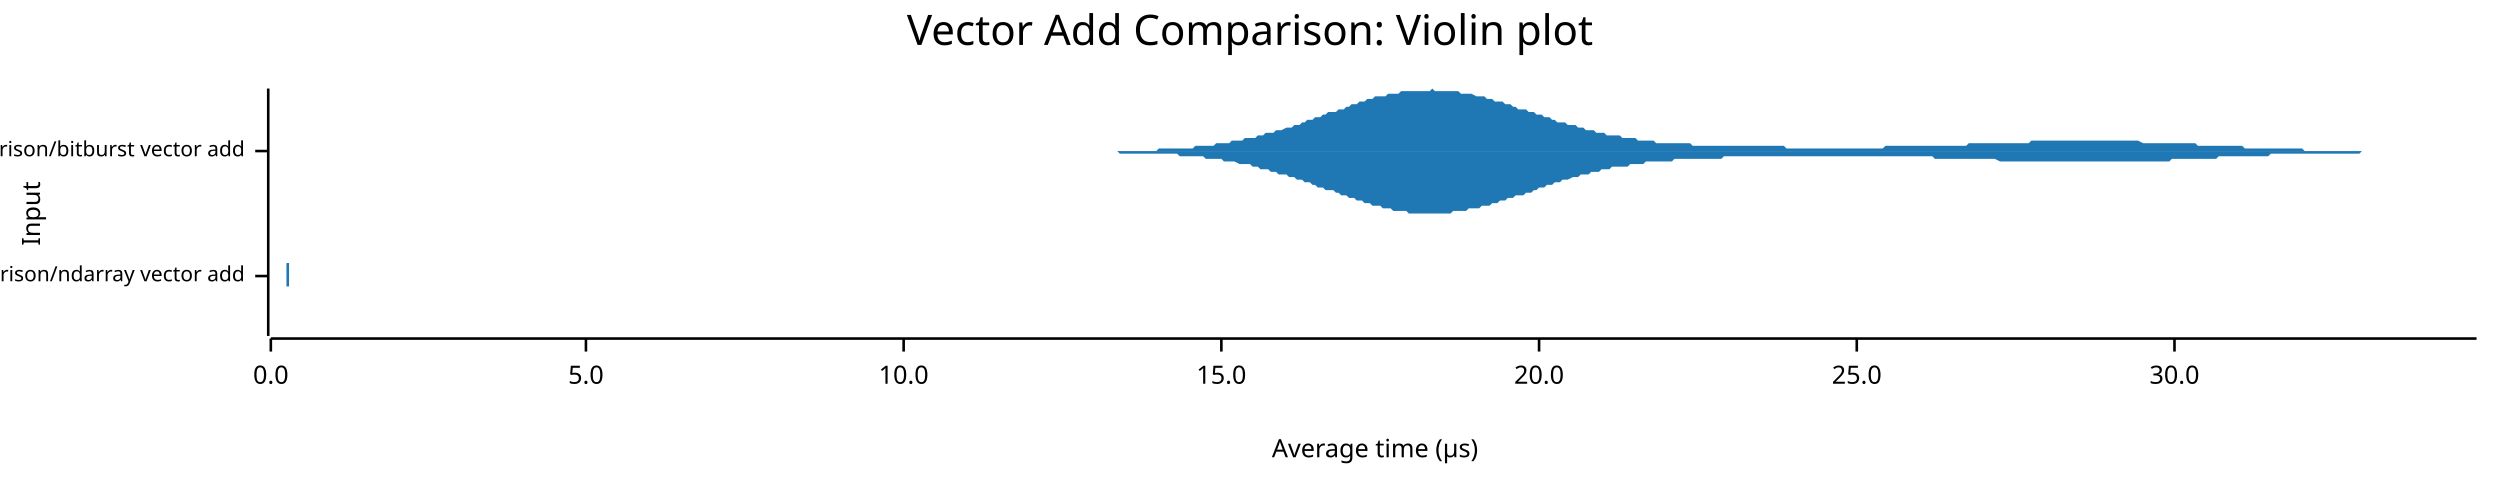
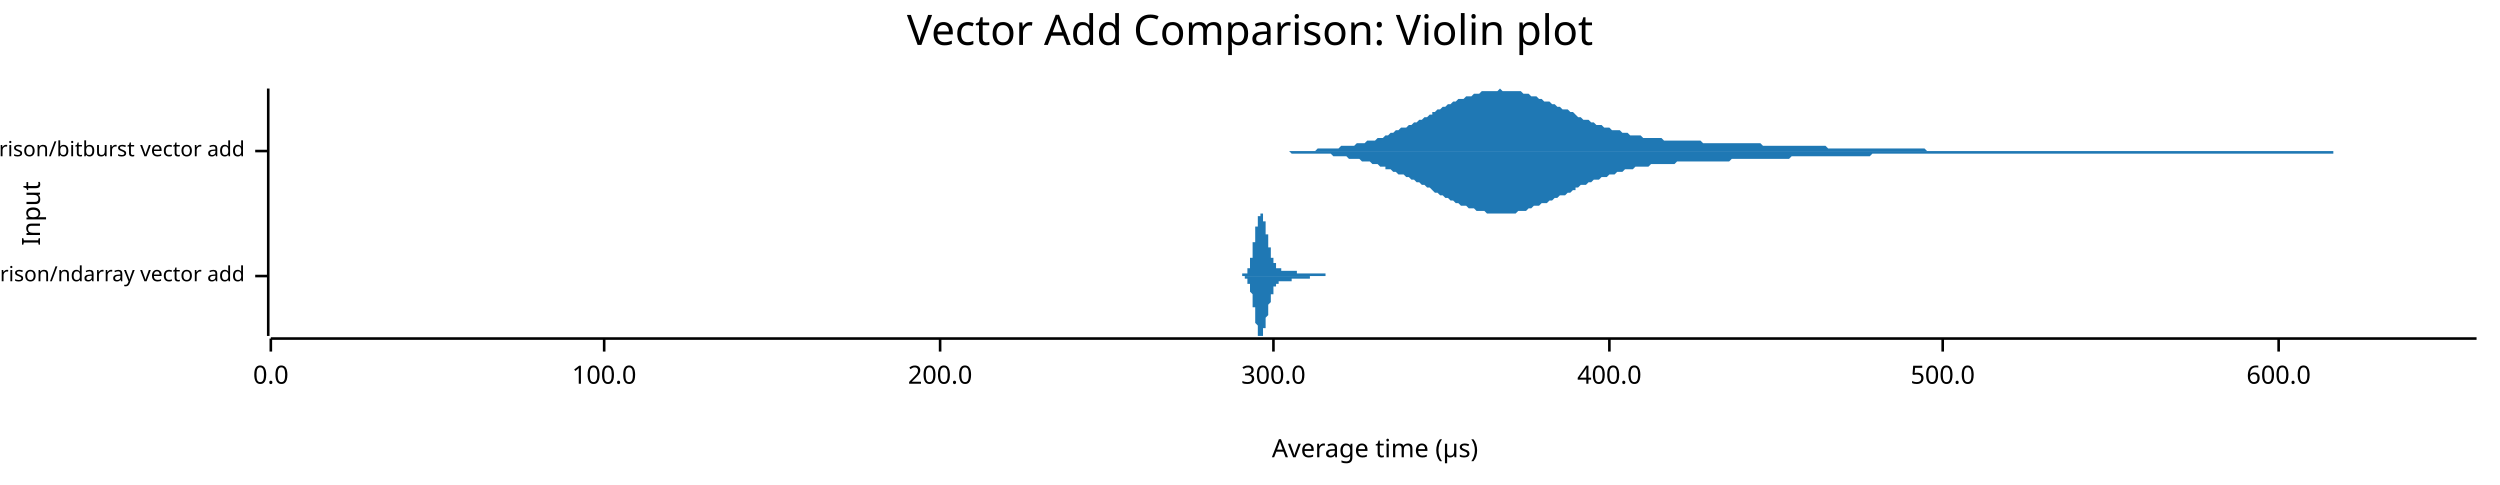
<svg xmlns="http://www.w3.org/2000/svg" width="960" height="186" viewBox="0 0 960 186">
  <text x="480" y="5" dy="0.76em" text-anchor="middle" font-family="sans-serif" font-size="16.129" opacity="1" fill="#000000">
Vector Add Comparison: Violin plot
</text>
  <text x="8" y="82" dy="0.76em" text-anchor="middle" font-family="sans-serif" font-size="9.677" opacity="1" fill="#000000" transform="rotate(270, 8, 82)">
Input
</text>
  <text x="528" y="178" dy="-0.5ex" text-anchor="middle" font-family="sans-serif" font-size="9.677" opacity="1" fill="#000000">
Average time (µs)
</text>
  <polyline fill="none" opacity="1" stroke="#000000" stroke-width="1" points="103,34 103,129 " />
  <text x="94" y="106" dy="0.5ex" text-anchor="end" font-family="sans-serif" font-size="8.065" opacity="1" fill="#000000">
Vector Add Comparison/ndarray vector add
</text>
  <polyline fill="none" opacity="1" stroke="#000000" stroke-width="1" points="98,106 103,106 " />
  <text x="94" y="58" dy="0.5ex" text-anchor="end" font-family="sans-serif" font-size="8.065" opacity="1" fill="#000000">
Vector Add Comparison/bitburst vector add
</text>
  <polyline fill="none" opacity="1" stroke="#000000" stroke-width="1" points="98,58 103,58 " />
  <polyline fill="none" opacity="1" stroke="#000000" stroke-width="1" points="104,130 951,130 " />
  <text x="104" y="140" dy="0.76em" text-anchor="middle" font-family="sans-serif" font-size="9.677" opacity="1" fill="#000000">
0.0
</text>
  <polyline fill="none" opacity="1" stroke="#000000" stroke-width="1" points="104,130 104,135 " />
-   <text x="225" y="140" dy="0.76em" text-anchor="middle" font-family="sans-serif" font-size="9.677" opacity="1" fill="#000000">
- 5.0
+   <text x="232" y="140" dy="0.76em" text-anchor="middle" font-family="sans-serif" font-size="9.677" opacity="1" fill="#000000">
+ 100.0
</text>
-   <polyline fill="none" opacity="1" stroke="#000000" stroke-width="1" points="225,130 225,135 " />
-   <text x="347" y="140" dy="0.76em" text-anchor="middle" font-family="sans-serif" font-size="9.677" opacity="1" fill="#000000">
- 10.0
+   <polyline fill="none" opacity="1" stroke="#000000" stroke-width="1" points="232,130 232,135 " />
+   <text x="361" y="140" dy="0.76em" text-anchor="middle" font-family="sans-serif" font-size="9.677" opacity="1" fill="#000000">
+ 200.0
</text>
-   <polyline fill="none" opacity="1" stroke="#000000" stroke-width="1" points="347,130 347,135 " />
-   <text x="469" y="140" dy="0.76em" text-anchor="middle" font-family="sans-serif" font-size="9.677" opacity="1" fill="#000000">
- 15.0
+   <polyline fill="none" opacity="1" stroke="#000000" stroke-width="1" points="361,130 361,135 " />
+   <text x="489" y="140" dy="0.76em" text-anchor="middle" font-family="sans-serif" font-size="9.677" opacity="1" fill="#000000">
+ 300.0
</text>
-   <polyline fill="none" opacity="1" stroke="#000000" stroke-width="1" points="469,130 469,135 " />
-   <text x="591" y="140" dy="0.76em" text-anchor="middle" font-family="sans-serif" font-size="9.677" opacity="1" fill="#000000">
- 20.0
+   <polyline fill="none" opacity="1" stroke="#000000" stroke-width="1" points="489,130 489,135 " />
+   <text x="618" y="140" dy="0.76em" text-anchor="middle" font-family="sans-serif" font-size="9.677" opacity="1" fill="#000000">
+ 400.0
</text>
-   <polyline fill="none" opacity="1" stroke="#000000" stroke-width="1" points="591,130 591,135 " />
-   <text x="713" y="140" dy="0.76em" text-anchor="middle" font-family="sans-serif" font-size="9.677" opacity="1" fill="#000000">
- 25.0
+   <polyline fill="none" opacity="1" stroke="#000000" stroke-width="1" points="618,130 618,135 " />
+   <text x="746" y="140" dy="0.76em" text-anchor="middle" font-family="sans-serif" font-size="9.677" opacity="1" fill="#000000">
+ 500.0
</text>
-   <polyline fill="none" opacity="1" stroke="#000000" stroke-width="1" points="713,130 713,135 " />
-   <text x="835" y="140" dy="0.76em" text-anchor="middle" font-family="sans-serif" font-size="9.677" opacity="1" fill="#000000">
- 30.0
+   <polyline fill="none" opacity="1" stroke="#000000" stroke-width="1" points="746,130 746,135 " />
+   <text x="875" y="140" dy="0.76em" text-anchor="middle" font-family="sans-serif" font-size="9.677" opacity="1" fill="#000000">
+ 600.0
</text>
-   <polyline fill="none" opacity="1" stroke="#000000" stroke-width="1" points="835,130 835,135 " />
-   <polygon opacity="1" fill="#1F78B4" points="110,106 110,106 110,106 110,106 110,106 110,106 110,106 110,106 110,106 110,106 110,106 110,106 110,106 110,106 110,106 110,106 110,106 110,106 110,106 110,106 110,106 110,106 110,106 110,106 110,106 110,106 110,106 110,106 110,106 110,106 110,106 110,106 110,106 110,106 110,106 110,106 110,106 110,105 110,105 110,105 110,105 110,105 110,105 110,105 110,105 110,105 110,105 110,105 110,105 110,105 110,105 110,105 110,105 110,105 110,104 110,104 110,104 110,104 110,104 110,104 110,104 110,103 110,103 110,103 110,103 110,103 110,102 110,102 110,102 110,101 110,101 110,101 110,100 110,100 110,100 110,99 110,99 110,98 110,98 110,98 110,97 110,97 110,96 110,96 110,95 110,94 110,94 110,93 110,93 110,92 110,92 110,91 110,91 110,90 110,89 110,89 110,88 110,88 110,87 110,87 110,86 110,86 110,85 110,85 110,84 110,84 110,84 110,83 110,83 110,83 110,83 110,82 110,82 110,82 110,82 110,82 110,82 110,82 110,82 110,82 110,82 110,83 110,83 110,83 110,83 110,84 110,84 110,84 110,85 110,85 110,85 110,86 110,86 110,87 110,87 110,88 110,88 110,89 110,89 110,90 110,91 110,91 110,92 110,92 110,93 110,93 110,94 110,94 110,95 110,95 110,95 110,96 110,96 110,97 110,97 110,97 110,98 110,98 110,98 110,99 110,99 110,99 110,100 110,100 110,100 110,100 110,100 110,101 110,101 110,101 110,101 110,101 111,101 111,101 111,101 111,101 111,102 111,102 111,102 111,102 111,102 111,102 111,102 111,102 111,102 111,102 111,102 111,102 111,102 111,102 111,102 111,102 111,102 111,102 111,102 111,102 111,102 111,102 111,102 111,102 111,103 111,103 111,103 111,103 111,103 111,103 111,103 111,103 111,103 111,103 111,103 111,103 111,103 111,103 111,103 111,103 111,103 111,104 111,104 111,104 111,104 111,104 111,104 111,104 111,104 111,104 111,104 111,104 111,104 111,104 111,104 111,104 111,104 111,104 111,104 111,104 111,105 111,105 111,105 111,105 111,105 111,105 111,105 111,105 111,105 111,105 111,105 111,105 111,105 111,105 111,105 111,105 111,105 111,105 111,105 111,105 111,105 111,105 111,105 111,105 111,105 111,105 111,105 111,105 111,105 111,105 111,105 111,105 111,105 111,105 111,105 111,105 111,105 111,105 111,105 111,105 111,105 111,105 111,105 111,105 111,105 111,105 111,105 111,105 111,105 111,105 111,105 111,105 111,105 111,105 111,105 111,105 111,105 111,105 111,105 111,105 111,105 111,105 111,105 111,105 111,105 111,105 111,105 111,105 111,105 111,105 111,105 111,105 111,105 111,105 111,105 111,105 111,105 111,105 111,105 111,105 111,105 111,105 111,105 111,105 111,105 111,105 111,105 111,105 111,105 111,105 111,105 111,105 111,105 111,105 111,105 111,105 111,105 111,105 111,105 111,105 111,105 111,105 111,105 111,105 111,105 111,105 111,105 111,105 111,105 111,105 111,105 111,105 111,105 111,105 111,105 111,105 111,105 111,105 111,105 111,105 111,105 111,105 111,105 111,105 111,105 111,105 111,105 111,105 111,105 111,105 111,105 111,105 111,105 111,105 111,105 111,105 111,105 111,105 111,105 111,105 111,105 111,105 111,105 111,105 111,105 111,105 111,105 111,105 111,105 111,105 111,105 111,105 111,105 111,105 111,105 111,105 111,105 111,106 111,106 111,106 111,106 111,106 111,106 111,106 111,106 111,106 111,106 111,106 111,106 111,106 111,105 111,105 111,105 111,105 111,105 111,105 111,105 111,105 111,105 111,105 111,105 111,105 111,105 111,105 111,105 111,105 111,105 111,105 111,105 111,105 111,105 111,105 111,105 111,105 111,105 111,105 111,105 111,105 111,105 111,105 111,105 111,105 111,105 111,105 111,105 111,105 111,105 111,105 111,106 111,106 111,106 111,106 111,106 111,106 111,106 111,106 111,106 111,106 111,106 111,106 111,106 111,106 111,106 111,106 111,106 111,106 111,106 111,106 111,106 111,106 111,106 111,106 111,106 111,106 111,106 111,106 111,106 111,106 111,106 111,106 111,106 111,106 111,106 111,106 111,106 111,106 111,106 111,106 111,106 111,106 111,106 111,106 111,106 111,106 111,106 111,106 111,106 111,106 111,106 111,106 111,106 111,106 111,106 111,106 111,106 110,106 " />
-   <polygon opacity="1" fill="#1F78B4" points="110,106 110,106 110,106 110,106 110,106 110,106 110,106 110,106 110,106 110,106 110,106 110,106 110,106 110,106 110,106 110,106 110,106 110,106 110,106 110,106 110,106 110,106 110,106 110,106 110,106 110,106 110,106 110,106 110,106 110,106 110,106 110,106 110,106 110,106 110,106 110,106 110,106 110,106 110,106 110,106 110,106 110,106 110,106 110,106 110,106 110,106 110,106 110,106 110,107 110,107 110,107 110,107 110,107 110,107 110,107 110,107 110,107 110,107 110,108 110,108 110,108 110,108 110,108 110,109 110,109 110,109 110,109 110,110 110,110 110,110 110,110 110,111 110,111 110,111 110,112 110,112 110,113 110,113 110,114 110,114 110,114 110,115 110,115 110,116 110,116 110,117 110,118 110,118 110,119 110,119 110,120 110,120 110,121 110,122 110,122 110,123 110,123 110,124 110,124 110,125 110,125 110,126 110,126 110,127 110,127 110,127 110,128 110,128 110,128 110,129 110,129 110,129 110,129 110,129 110,129 110,129 110,129 110,129 110,129 110,129 110,129 110,129 110,129 110,129 110,128 110,128 110,128 110,127 110,127 110,126 110,126 110,126 110,125 110,125 110,124 110,124 110,123 110,123 110,122 110,122 110,121 110,120 110,120 110,119 110,119 110,118 110,118 110,117 110,117 110,116 110,116 110,116 110,115 110,115 110,114 110,114 110,114 110,113 110,113 110,113 110,112 110,112 110,112 110,112 110,112 110,111 110,111 110,111 110,111 110,111 110,111 110,110 111,110 111,110 111,110 111,110 111,110 111,110 111,110 111,110 111,110 111,110 111,110 111,110 111,110 111,110 111,109 111,109 111,109 111,109 111,109 111,109 111,109 111,109 111,109 111,109 111,109 111,109 111,109 111,109 111,109 111,109 111,109 111,109 111,109 111,109 111,109 111,109 111,109 111,108 111,108 111,108 111,108 111,108 111,108 111,108 111,108 111,108 111,108 111,108 111,108 111,108 111,108 111,108 111,108 111,107 111,107 111,107 111,107 111,107 111,107 111,107 111,107 111,107 111,107 111,107 111,107 111,107 111,107 111,107 111,107 111,107 111,107 111,107 111,107 111,107 111,107 111,107 111,107 111,107 111,107 111,107 111,107 111,107 111,107 111,107 111,107 111,107 111,107 111,107 111,107 111,107 111,107 111,107 111,107 111,107 111,107 111,107 111,107 111,107 111,107 111,107 111,107 111,107 111,107 111,107 111,107 111,107 111,107 111,107 111,107 111,107 111,107 111,107 111,106 111,106 111,106 111,106 111,106 111,106 111,106 111,106 111,106 111,106 111,106 111,106 111,106 111,106 111,106 111,106 111,106 111,106 111,106 111,106 111,106 111,106 111,106 111,106 111,106 111,106 111,106 111,106 111,106 111,106 111,106 111,106 111,106 111,106 111,106 111,106 111,106 111,106 111,106 111,106 111,106 111,106 111,106 111,106 111,106 111,106 111,106 111,106 111,106 111,106 111,106 111,106 111,106 111,106 111,106 111,106 111,106 111,106 111,106 111,106 111,106 111,106 111,106 111,106 111,106 111,106 111,106 111,106 111,106 111,106 111,106 111,106 111,106 111,106 111,106 111,106 111,106 111,106 111,106 111,106 111,106 111,106 111,106 111,106 111,106 111,106 111,106 111,106 111,106 111,106 111,106 111,106 111,106 111,106 111,106 111,106 111,106 111,106 111,106 111,106 111,106 111,106 111,106 111,106 111,106 111,106 111,106 111,106 111,106 111,106 111,106 111,106 111,106 111,106 111,106 111,106 111,106 111,106 111,106 111,106 111,106 111,106 111,106 111,106 111,106 111,106 111,106 111,106 111,106 111,106 111,106 111,106 111,106 111,106 111,106 111,106 111,106 111,106 111,106 111,106 111,106 111,106 111,106 111,106 111,106 111,106 111,106 111,106 111,106 111,106 111,106 111,106 111,106 111,106 111,106 111,106 111,106 111,106 111,106 111,106 111,106 111,106 111,106 111,106 111,106 111,106 111,106 111,106 111,106 111,106 111,106 111,106 111,106 111,106 111,106 111,106 111,106 111,106 111,106 111,106 111,106 111,106 111,106 111,106 111,106 111,106 111,106 111,106 111,106 111,106 111,106 111,106 111,106 111,106 111,106 111,106 111,106 111,106 111,106 111,106 111,106 111,106 111,106 111,106 111,106 111,106 111,106 111,106 111,106 111,106 111,106 111,106 111,106 111,106 111,106 111,106 111,106 110,106 " />
-   <polygon opacity="1" fill="#1F78B4" points="423,58 424,58 425,58 426,58 427,58 428,58 429,58 430,58 431,58 432,58 433,58 434,58 435,58 436,58 437,58 439,58 440,58 441,58 442,58 443,58 444,58 445,57 446,57 447,57 448,57 449,57 450,57 451,57 452,57 453,57 454,57 455,57 457,57 458,57 459,56 460,56 461,56 462,56 463,56 464,56 465,56 466,56 467,55 468,55 469,55 470,55 471,55 472,55 473,54 474,54 476,54 477,54 478,53 479,53 480,53 481,53 482,53 483,52 484,52 485,52 486,51 487,51 488,51 489,51 490,50 491,50 492,50 494,49 495,49 496,49 497,48 498,48 499,48 500,47 501,47 502,46 503,46 504,46 505,45 506,45 507,45 508,44 509,44 510,43 512,43 513,43 514,42 515,42 516,42 517,41 518,41 519,40 520,40 521,40 522,39 523,39 524,39 525,38 526,38 527,38 528,37 530,37 531,37 532,37 533,36 534,36 535,36 536,36 537,36 538,35 539,35 540,35 541,35 542,35 543,35 544,35 545,35 546,35 547,35 549,35 550,34 551,35 552,35 553,35 554,35 555,35 556,35 557,35 558,35 559,35 560,35 561,36 562,36 563,36 564,36 565,36 567,37 568,37 569,37 570,37 571,38 572,38 573,38 574,39 575,39 576,39 577,39 578,40 579,40 580,40 581,41 582,41 583,42 585,42 586,42 587,43 588,43 589,43 590,44 591,44 592,44 593,45 594,45 595,45 596,46 597,46 598,47 599,47 600,47 601,47 602,48 604,48 605,48 606,49 607,49 608,49 609,50 610,50 611,50 612,50 613,51 614,51 615,51 616,51 617,52 618,52 619,52 620,52 622,52 623,53 624,53 625,53 626,53 627,53 628,53 629,54 630,54 631,54 632,54 633,54 634,54 635,54 636,55 637,55 638,55 640,55 641,55 642,55 643,55 644,55 645,55 646,55 647,55 648,55 649,55 650,56 651,56 652,56 653,56 654,56 655,56 656,56 657,56 659,56 660,56 661,56 662,56 663,56 664,56 665,56 666,56 667,56 668,56 669,56 670,56 671,56 672,56 673,56 674,56 675,56 677,56 678,56 679,56 680,56 681,56 682,56 683,56 684,56 685,56 686,57 687,57 688,57 689,57 690,57 691,57 692,57 693,57 695,57 696,57 697,57 698,57 699,57 700,57 701,57 702,57 703,57 704,57 705,57 706,57 707,57 708,57 709,57 710,57 711,57 712,57 714,57 715,57 716,57 717,57 718,57 719,57 720,57 721,57 722,57 723,57 724,56 725,56 726,56 727,56 728,56 729,56 730,56 732,56 733,56 734,56 735,56 736,56 737,56 738,56 739,56 740,56 741,56 742,56 743,56 744,56 745,56 746,56 747,56 748,56 750,56 751,56 752,56 753,56 754,56 755,56 756,55 757,55 758,55 759,55 760,55 761,55 762,55 763,55 764,55 765,55 766,55 768,55 769,55 770,55 771,55 772,55 773,55 774,55 775,55 776,55 777,55 778,55 779,55 780,54 781,54 782,54 783,54 784,54 785,54 787,54 788,54 789,54 790,54 791,54 792,54 793,54 794,54 795,54 796,54 797,54 798,54 799,54 800,54 801,54 802,54 803,54 805,54 806,54 807,54 808,54 809,54 810,54 811,54 812,54 813,54 814,54 815,54 816,54 817,54 818,54 819,54 820,54 821,54 823,55 824,55 825,55 826,55 827,55 828,55 829,55 830,55 831,55 832,55 833,55 834,55 835,55 836,55 837,55 838,55 839,55 840,55 842,55 843,55 844,56 845,56 846,56 847,56 848,56 849,56 850,56 851,56 852,56 853,56 854,56 855,56 856,56 857,56 858,56 860,56 861,56 862,57 863,57 864,57 865,57 866,57 867,57 868,57 869,57 870,57 871,57 872,57 873,57 874,57 875,57 876,57 878,57 879,57 880,57 881,57 882,57 883,57 884,57 885,58 886,58 887,58 888,58 889,58 890,58 891,58 892,58 893,58 894,58 895,58 897,58 898,58 899,58 900,58 901,58 902,58 903,58 904,58 905,58 906,58 907,58 908,58 909,58 910,58 911,58 912,58 913,58 915,58 916,58 917,58 918,58 919,58 920,58 921,58 922,58 923,58 924,58 925,58 926,58 927,58 928,58 929,58 930,58 931,58 933,58 934,58 935,58 936,58 937,58 938,58 939,58 940,58 941,58 942,58 943,58 944,58 945,58 946,58 947,58 948,58 949,58 951,58 951,58 423,58 " />
-   <polygon opacity="1" fill="#1F78B4" points="423,58 424,58 425,58 426,58 427,58 428,58 429,58 430,59 431,59 432,59 433,59 434,59 435,59 436,59 437,59 439,59 440,59 441,59 442,59 443,59 444,59 445,59 446,59 447,59 448,59 449,59 450,59 451,59 452,59 453,60 454,60 455,60 457,60 458,60 459,60 460,60 461,60 462,60 463,61 464,61 465,61 466,61 467,61 468,61 469,61 470,62 471,62 472,62 473,62 474,62 476,63 477,63 478,63 479,63 480,63 481,64 482,64 483,64 484,65 485,65 486,65 487,65 488,66 489,66 490,66 491,67 492,67 494,67 495,68 496,68 497,68 498,69 499,69 500,69 501,70 502,70 503,70 504,71 505,71 506,72 507,72 508,72 509,73 510,73 512,73 513,74 514,74 515,75 516,75 517,75 518,76 519,76 520,76 521,77 522,77 523,77 524,78 525,78 526,78 527,79 528,79 530,79 531,80 532,80 533,80 534,80 535,81 536,81 537,81 538,81 539,81 540,81 541,82 542,82 543,82 544,82 545,82 546,82 547,82 549,82 550,82 551,82 552,82 553,82 554,82 555,82 556,82 557,82 558,81 559,81 560,81 561,81 562,81 563,81 564,80 565,80 567,80 568,80 569,79 570,79 571,79 572,79 573,78 574,78 575,78 576,77 577,77 578,77 579,76 580,76 581,76 582,75 583,75 585,75 586,74 587,74 588,74 589,73 590,73 591,72 592,72 593,72 594,71 595,71 596,71 597,70 598,70 599,70 600,69 601,69 602,69 604,68 605,68 606,68 607,67 608,67 609,67 610,67 611,66 612,66 613,66 614,66 615,65 616,65 617,65 618,65 619,64 620,64 622,64 623,64 624,64 625,64 626,63 627,63 628,63 629,63 630,63 631,63 632,62 633,62 634,62 635,62 636,62 637,62 638,62 640,62 641,62 642,62 643,61 644,61 645,61 646,61 647,61 648,61 649,61 650,61 651,61 652,61 653,61 654,61 655,61 656,61 657,61 659,61 660,61 661,61 662,60 663,60 664,60 665,60 666,60 667,60 668,60 669,60 670,60 671,60 672,60 673,60 674,60 675,60 677,60 678,60 679,60 680,60 681,60 682,60 683,60 684,60 685,60 686,60 687,60 688,60 689,60 690,60 691,60 692,60 693,60 695,60 696,60 697,60 698,60 699,60 700,60 701,60 702,60 703,60 704,60 705,60 706,60 707,60 708,60 709,60 710,60 711,60 712,60 714,60 715,60 716,60 717,60 718,60 719,60 720,60 721,60 722,60 723,60 724,60 725,60 726,60 727,60 728,60 729,60 730,60 732,60 733,60 734,60 735,60 736,60 737,60 738,60 739,60 740,60 741,60 742,60 743,61 744,61 745,61 746,61 747,61 748,61 750,61 751,61 752,61 753,61 754,61 755,61 756,61 757,61 758,61 759,61 760,61 761,61 762,61 763,61 764,61 765,61 766,61 768,62 769,62 770,62 771,62 772,62 773,62 774,62 775,62 776,62 777,62 778,62 779,62 780,62 781,62 782,62 783,62 784,62 785,62 787,62 788,62 789,62 790,62 791,62 792,62 793,62 794,62 795,62 796,62 797,62 798,62 799,62 800,62 801,62 802,62 803,62 805,62 806,62 807,62 808,62 809,62 810,62 811,62 812,62 813,62 814,62 815,62 816,62 817,62 818,62 819,62 820,62 821,62 823,62 824,62 825,62 826,62 827,62 828,62 829,62 830,62 831,62 832,62 833,62 834,61 835,61 836,61 837,61 838,61 839,61 840,61 842,61 843,61 844,61 845,61 846,61 847,61 848,61 849,61 850,61 851,61 852,60 853,60 854,60 855,60 856,60 857,60 858,60 860,60 861,60 862,60 863,60 864,60 865,60 866,60 867,60 868,60 869,60 870,60 871,60 872,59 873,59 874,59 875,59 876,59 878,59 879,59 880,59 881,59 882,59 883,59 884,59 885,59 886,59 887,59 888,59 889,59 890,59 891,59 892,59 893,59 894,59 895,59 897,59 898,59 899,59 900,59 901,59 902,59 903,59 904,59 905,59 906,59 907,58 908,58 909,58 910,58 911,58 912,58 913,58 915,58 916,58 917,58 918,58 919,58 920,58 921,58 922,58 923,58 924,58 925,58 926,58 927,58 928,58 929,58 930,58 931,58 933,58 934,58 935,58 936,58 937,58 938,58 939,58 940,58 941,58 942,58 943,58 944,58 945,58 946,58 947,58 948,58 949,58 951,58 951,58 423,58 " />
+   <polyline fill="none" opacity="1" stroke="#000000" stroke-width="1" points="875,130 875,135 " />
+   <polygon opacity="1" fill="#1F78B4" points="476,106 476,106 476,106 477,106 477,106 477,106 477,106 477,106 477,106 477,106 477,106 477,106 477,106 477,106 477,106 477,105 477,105 478,105 478,105 478,105 478,105 478,105 478,105 478,105 478,105 478,105 478,105 478,105 478,105 478,105 478,105 479,105 479,105 479,104 479,104 479,104 479,104 479,104 479,104 479,104 479,103 479,103 479,103 479,103 479,103 480,103 480,102 480,102 480,102 480,102 480,101 480,101 480,101 480,101 480,100 480,100 480,100 480,99 480,99 481,99 481,98 481,98 481,98 481,97 481,97 481,96 481,96 481,96 481,95 481,95 481,94 481,94 481,93 482,93 482,93 482,92 482,92 482,91 482,91 482,90 482,90 482,89 482,89 482,89 482,88 482,88 482,87 483,87 483,87 483,86 483,86 483,85 483,85 483,85 483,84 483,84 483,84 483,84 483,83 483,83 483,83 484,83 484,83 484,82 484,82 484,82 484,82 484,82 484,82 484,82 484,82 484,82 484,82 484,82 484,82 485,82 485,82 485,83 485,83 485,83 485,83 485,83 485,83 485,84 485,84 485,84 485,84 485,85 485,85 486,85 486,86 486,86 486,86 486,87 486,87 486,87 486,88 486,88 486,88 486,89 486,89 486,90 486,90 487,90 487,91 487,91 487,91 487,92 487,92 487,92 487,93 487,93 487,93 487,94 487,94 487,95 487,95 488,95 488,95 488,96 488,96 488,96 488,97 488,97 488,97 488,97 488,98 488,98 488,98 488,98 488,99 489,99 489,99 489,99 489,100 489,100 489,100 489,100 489,100 489,100 489,101 489,101 489,101 489,101 489,101 490,101 490,101 490,102 490,102 490,102 490,102 490,102 490,102 490,102 490,102 490,102 490,102 490,103 490,103 491,103 491,103 491,103 491,103 491,103 491,103 491,103 491,103 491,103 491,103 491,103 491,103 491,103 491,103 492,103 492,103 492,103 492,103 492,103 492,103 492,103 492,104 492,104 492,104 492,104 492,104 492,104 492,104 493,104 493,104 493,104 493,104 493,104 493,104 493,104 493,104 493,104 493,104 493,104 493,104 493,104 493,104 494,104 494,104 494,104 494,104 494,104 494,104 494,104 494,104 494,104 494,104 494,104 494,104 494,104 494,104 495,104 495,104 495,104 495,104 495,104 495,104 495,104 495,104 495,104 495,104 495,104 495,104 495,104 495,104 496,104 496,104 496,104 496,104 496,104 496,104 496,104 496,104 496,104 496,104 496,104 496,104 496,104 497,104 497,104 497,104 497,104 497,104 497,104 497,104 497,104 497,104 497,104 497,104 497,104 497,104 497,104 498,104 498,104 498,104 498,104 498,104 498,104 498,105 498,105 498,105 498,105 498,105 498,105 498,105 498,105 499,105 499,105 499,105 499,105 499,105 499,105 499,105 499,105 499,105 499,105 499,105 499,105 499,105 499,105 500,105 500,105 500,105 500,105 500,105 500,105 500,105 500,105 500,105 500,105 500,105 500,105 500,105 500,105 501,105 501,105 501,105 501,105 501,105 501,105 501,105 501,105 501,105 501,105 501,105 501,105 501,105 501,105 502,105 502,105 502,105 502,105 502,105 502,105 502,105 502,105 502,105 502,105 502,105 502,105 502,105 502,105 503,105 503,105 503,105 503,105 503,105 503,105 503,105 503,105 503,105 503,105 503,105 503,105 503,105 503,105 504,105 504,105 504,105 504,105 504,105 504,105 504,105 504,105 504,105 504,105 504,105 504,105 504,105 504,105 505,105 505,105 505,105 505,105 505,105 505,105 505,105 505,105 505,105 505,105 505,105 505,105 505,105 505,105 506,105 506,105 506,105 506,105 506,105 506,105 506,105 506,105 506,105 506,105 506,105 506,105 506,105 506,105 507,105 507,105 507,105 507,105 507,105 507,105 507,105 507,105 507,105 507,105 507,105 507,105 507,105 507,105 508,105 508,105 508,105 508,105 508,105 508,105 508,105 508,105 508,105 508,105 508,105 508,105 508,105 508,105 509,105 509,106 509,106 509,106 509,106 509,106 509,106 509,106 509,106 509,106 509,106 509,106 509,106 509,106 510,106 510,106 510,106 510,106 510,106 510,106 510,106 510,106 510,106 510,106 510,106 510,106 510,106 510,106 511,106 511,106 511,106 511,106 511,106 511,106 511,106 511,106 511,106 511,106 511,106 511,106 511,106 511,106 512,106 512,106 512,106 512,106 512,106 512,106 512,106 512,106 512,106 476,106 " />
+   <polygon opacity="1" fill="#1F78B4" points="476,106 476,106 476,106 477,106 477,106 477,106 477,106 477,106 477,106 477,106 477,106 477,106 477,106 477,106 477,106 477,106 477,106 478,106 478,106 478,106 478,106 478,106 478,106 478,106 478,106 478,106 478,107 478,107 478,107 478,107 478,107 479,107 479,107 479,107 479,107 479,107 479,107 479,108 479,108 479,108 479,108 479,108 479,108 479,109 479,109 480,109 480,109 480,109 480,110 480,110 480,110 480,110 480,111 480,111 480,111 480,111 480,112 480,112 480,112 481,113 481,113 481,114 481,114 481,114 481,115 481,115 481,115 481,116 481,116 481,117 481,117 481,118 481,118 482,118 482,119 482,119 482,120 482,120 482,121 482,121 482,122 482,122 482,122 482,123 482,123 482,124 482,124 483,125 483,125 483,125 483,126 483,126 483,126 483,127 483,127 483,127 483,128 483,128 483,128 483,128 483,129 484,129 484,129 484,129 484,129 484,129 484,129 484,129 484,129 484,129 484,129 484,129 484,129 484,129 484,129 485,129 485,129 485,129 485,129 485,129 485,128 485,128 485,128 485,128 485,128 485,127 485,127 485,127 485,126 486,126 486,126 486,126 486,125 486,125 486,125 486,124 486,124 486,123 486,123 486,123 486,122 486,122 486,122 487,121 487,121 487,121 487,120 487,120 487,119 487,119 487,119 487,118 487,118 487,118 487,117 487,117 487,117 488,116 488,116 488,116 488,115 488,115 488,115 488,115 488,114 488,114 488,114 488,114 488,113 488,113 488,113 489,113 489,112 489,112 489,112 489,112 489,112 489,111 489,111 489,111 489,111 489,111 489,111 489,110 489,110 490,110 490,110 490,110 490,110 490,110 490,110 490,109 490,109 490,109 490,109 490,109 490,109 490,109 490,109 491,109 491,109 491,109 491,109 491,109 491,108 491,108 491,108 491,108 491,108 491,108 491,108 491,108 491,108 492,108 492,108 492,108 492,108 492,108 492,108 492,108 492,108 492,108 492,108 492,108 492,108 492,108 492,108 493,108 493,108 493,108 493,108 493,108 493,108 493,108 493,108 493,108 493,108 493,108 493,108 493,108 493,108 494,108 494,108 494,108 494,108 494,108 494,108 494,108 494,108 494,108 494,108 494,108 494,108 494,108 494,108 495,108 495,108 495,108 495,108 495,108 495,108 495,108 495,108 495,108 495,108 495,108 495,108 495,108 495,108 496,108 496,108 496,108 496,108 496,108 496,108 496,108 496,108 496,107 496,107 496,107 496,107 496,107 497,107 497,107 497,107 497,107 497,107 497,107 497,107 497,107 497,107 497,107 497,107 497,107 497,107 497,107 498,107 498,107 498,107 498,107 498,107 498,107 498,107 498,107 498,107 498,107 498,107 498,107 498,107 498,107 499,107 499,107 499,107 499,107 499,107 499,107 499,107 499,107 499,107 499,107 499,107 499,107 499,107 499,107 500,107 500,107 500,107 500,107 500,107 500,107 500,107 500,107 500,107 500,107 500,107 500,107 500,107 500,107 501,107 501,107 501,107 501,107 501,107 501,107 501,107 501,107 501,107 501,107 501,107 501,107 501,107 501,107 502,107 502,107 502,107 502,107 502,107 502,107 502,107 502,107 502,107 502,107 502,107 502,107 502,107 502,107 503,107 503,107 503,107 503,107 503,107 503,107 503,106 503,106 503,106 503,106 503,106 503,106 503,106 503,106 504,106 504,106 504,106 504,106 504,106 504,106 504,106 504,106 504,106 504,106 504,106 504,106 504,106 504,106 505,106 505,106 505,106 505,106 505,106 505,106 505,106 505,106 505,106 505,106 505,106 505,106 505,106 505,106 506,106 506,106 506,106 506,106 506,106 506,106 506,106 506,106 506,106 506,106 506,106 506,106 506,106 506,106 507,106 507,106 507,106 507,106 507,106 507,106 507,106 507,106 507,106 507,106 507,106 507,106 507,106 507,106 508,106 508,106 508,106 508,106 508,106 508,106 508,106 508,106 508,106 508,106 508,106 508,106 508,106 508,106 509,106 509,106 509,106 509,106 509,106 509,106 509,106 509,106 509,106 509,106 509,106 509,106 509,106 509,106 510,106 510,106 510,106 510,106 510,106 510,106 510,106 510,106 510,106 510,106 510,106 510,106 510,106 510,106 511,106 511,106 511,106 511,106 511,106 511,106 511,106 511,106 511,106 511,106 511,106 511,106 511,106 511,106 512,106 512,106 512,106 512,106 512,106 512,106 512,106 512,106 512,106 476,106 " />
+   <polygon opacity="1" fill="#1F78B4" points="478,58 478,58 479,58 480,58 481,58 482,58 483,58 484,58 485,58 486,58 487,58 488,58 489,58 490,58 491,58 492,58 493,58 494,58 495,58 496,58 496,58 497,58 498,58 499,58 500,58 501,58 502,58 503,58 504,58 505,58 506,57 507,57 508,57 509,57 510,57 511,57 512,57 513,57 514,57 514,57 515,56 516,56 517,56 518,56 519,56 520,56 521,55 522,55 523,55 524,55 525,54 526,54 527,54 528,54 529,53 530,53 531,53 532,52 532,52 533,52 534,51 535,51 536,50 537,50 538,49 539,49 540,49 541,48 542,48 543,47 544,47 545,46 546,46 547,45 548,45 549,44 550,44 550,43 551,43 552,42 553,42 554,41 555,41 556,40 557,40 558,39 559,39 560,38 561,38 562,38 563,37 564,37 565,37 566,36 567,36 568,36 569,35 569,35 570,35 571,35 572,35 573,35 574,35 575,35 576,34 577,35 578,35 579,35 580,35 581,35 582,35 583,35 584,35 585,36 586,36 587,36 587,36 588,37 589,37 590,37 591,38 592,38 593,39 594,39 595,39 596,40 597,40 598,41 599,41 600,42 601,42 602,42 603,43 604,43 605,44 605,44 606,45 607,45 608,46 609,46 610,46 611,47 612,47 613,48 614,48 615,48 616,49 617,49 618,49 619,50 620,50 621,50 622,50 623,51 623,51 624,51 625,51 626,52 627,52 628,52 629,52 630,52 631,53 632,53 633,53 634,53 635,53 636,53 637,53 638,53 639,54 640,54 641,54 641,54 642,54 643,54 644,54 645,54 646,54 647,54 648,54 649,54 650,54 651,54 652,54 653,54 654,55 655,55 656,55 657,55 658,55 659,55 660,55 660,55 661,55 662,55 663,55 664,55 665,55 666,55 667,55 668,55 669,55 670,55 671,55 672,55 673,55 674,55 675,55 676,55 677,56 678,56 678,56 679,56 680,56 681,56 682,56 683,56 684,56 685,56 686,56 687,56 688,56 689,56 690,56 691,56 692,56 693,56 694,56 695,56 696,56 696,56 697,56 698,56 699,56 700,56 701,56 702,57 703,57 704,57 705,57 706,57 707,57 708,57 709,57 710,57 711,57 712,57 713,57 714,57 714,57 715,57 716,57 717,57 718,57 719,57 720,57 721,57 722,57 723,57 724,57 725,57 726,57 727,57 728,57 729,57 730,57 731,57 732,57 732,57 733,57 734,57 735,57 736,57 737,57 738,57 739,57 740,58 741,58 742,58 743,58 744,58 745,58 746,58 747,58 748,58 749,58 750,58 750,58 751,58 752,58 753,58 754,58 755,58 756,58 757,58 758,58 759,58 760,58 761,58 762,58 763,58 764,58 765,58 766,58 767,58 768,58 769,58 769,58 770,58 771,58 772,58 773,58 774,58 775,58 776,58 777,58 778,58 779,58 780,58 781,58 782,58 783,58 784,58 785,58 786,58 787,58 787,58 788,58 789,58 790,58 791,58 792,58 793,58 794,58 795,58 796,58 797,58 798,58 799,58 800,58 801,58 802,58 803,58 804,58 805,58 805,58 806,58 807,58 808,58 809,58 810,58 811,58 812,58 813,58 814,58 815,58 816,58 817,58 818,58 819,58 820,58 821,58 822,58 823,58 823,58 824,58 825,58 826,58 827,58 828,58 829,58 830,58 831,58 832,58 833,58 834,58 835,58 836,58 837,58 838,58 839,58 840,58 841,58 841,58 842,58 843,58 844,58 845,58 846,58 847,58 848,58 849,58 850,58 851,58 852,58 853,58 854,58 855,58 856,58 857,58 858,58 859,58 860,58 860,58 861,58 862,58 863,58 864,58 865,58 866,58 867,58 868,58 869,58 870,58 871,58 872,58 873,58 874,58 875,58 876,58 877,58 878,58 878,58 879,58 880,58 881,58 882,58 883,58 884,58 885,58 886,58 887,58 888,58 889,58 890,58 891,58 892,58 893,58 894,58 895,58 896,58 896,58 897,58 898,58 899,58 900,58 901,58 902,58 903,58 904,58 905,58 906,58 907,58 908,58 909,58 910,58 911,58 912,58 913,58 914,58 914,58 915,58 916,58 917,58 918,58 919,58 920,58 921,58 922,58 923,58 924,58 925,58 926,58 927,58 928,58 929,58 930,58 931,58 932,58 932,58 933,58 934,58 935,58 936,58 937,58 938,58 939,58 940,58 941,58 942,58 943,58 944,58 945,58 946,58 947,58 948,58 949,58 950,58 951,58 951,58 478,58 " />
+   <polygon opacity="1" fill="#1F78B4" points="478,58 478,58 479,58 480,58 481,58 482,58 483,58 484,58 485,58 486,58 487,58 488,58 489,58 490,58 491,58 492,58 493,58 494,58 495,58 496,59 496,59 497,59 498,59 499,59 500,59 501,59 502,59 503,59 504,59 505,59 506,59 507,59 508,59 509,59 510,59 511,59 512,60 513,60 514,60 514,60 515,60 516,60 517,60 518,61 519,61 520,61 521,61 522,61 523,62 524,62 525,62 526,62 527,63 528,63 529,63 530,64 531,64 532,64 532,65 533,65 534,65 535,66 536,66 537,67 538,67 539,67 540,68 541,68 542,69 543,69 544,70 545,70 546,71 547,71 548,72 549,72 550,73 550,73 551,74 552,74 553,75 554,75 555,76 556,76 557,77 558,77 559,78 560,78 561,79 562,79 563,79 564,80 565,80 566,80 567,81 568,81 569,81 569,81 570,81 571,82 572,82 573,82 574,82 575,82 576,82 577,82 578,82 579,82 580,82 581,82 582,82 583,81 584,81 585,81 586,81 587,80 587,80 588,80 589,79 590,79 591,79 592,78 593,78 594,78 595,77 596,77 597,76 598,76 599,75 600,75 601,75 602,74 603,74 604,73 605,73 605,72 606,72 607,71 608,71 609,71 610,70 611,70 612,69 613,69 614,69 615,68 616,68 617,68 618,67 619,67 620,67 621,66 622,66 623,66 623,66 624,65 625,65 626,65 627,65 628,64 629,64 630,64 631,64 632,64 633,64 634,63 635,63 636,63 637,63 638,63 639,63 640,63 641,63 641,63 642,63 643,63 644,62 645,62 646,62 647,62 648,62 649,62 650,62 651,62 652,62 653,62 654,62 655,62 656,62 657,62 658,62 659,62 660,62 660,62 661,62 662,62 663,62 664,62 665,61 666,61 667,61 668,61 669,61 670,61 671,61 672,61 673,61 674,61 675,61 676,61 677,61 678,61 678,61 679,61 680,61 681,61 682,61 683,61 684,61 685,61 686,61 687,61 688,60 689,60 690,60 691,60 692,60 693,60 694,60 695,60 696,60 696,60 697,60 698,60 699,60 700,60 701,60 702,60 703,60 704,60 705,60 706,60 707,60 708,60 709,60 710,60 711,60 712,60 713,60 714,60 714,60 715,60 716,60 717,60 718,60 719,59 720,59 721,59 722,59 723,59 724,59 725,59 726,59 727,59 728,59 729,59 730,59 731,59 732,59 732,59 733,59 734,59 735,59 736,59 737,59 738,59 739,59 740,59 741,59 742,59 743,59 744,59 745,59 746,59 747,59 748,59 749,59 750,59 750,59 751,59 752,59 753,59 754,59 755,59 756,59 757,59 758,59 759,59 760,59 761,59 762,59 763,59 764,59 765,59 766,59 767,59 768,59 769,59 769,59 770,59 771,59 772,59 773,59 774,59 775,59 776,59 777,59 778,59 779,59 780,59 781,59 782,59 783,59 784,59 785,59 786,59 787,59 787,59 788,59 789,59 790,59 791,59 792,59 793,59 794,59 795,59 796,59 797,59 798,59 799,59 800,59 801,59 802,59 803,59 804,59 805,59 805,59 806,59 807,59 808,59 809,59 810,59 811,59 812,59 813,59 814,59 815,59 816,59 817,59 818,59 819,59 820,59 821,59 822,59 823,59 823,59 824,59 825,59 826,59 827,59 828,59 829,59 830,59 831,59 832,59 833,59 834,59 835,59 836,59 837,59 838,59 839,59 840,59 841,59 841,59 842,59 843,59 844,59 845,59 846,59 847,59 848,59 849,59 850,59 851,59 852,59 853,59 854,59 855,59 856,59 857,59 858,59 859,59 860,59 860,59 861,59 862,59 863,59 864,59 865,59 866,59 867,59 868,59 869,59 870,59 871,59 872,59 873,59 874,59 875,59 876,59 877,59 878,59 878,59 879,59 880,59 881,59 882,59 883,59 884,59 885,59 886,59 887,59 888,59 889,59 890,59 891,59 892,59 893,59 894,59 895,59 896,59 896,58 897,58 898,58 899,58 900,58 901,58 902,58 903,58 904,58 905,58 906,58 907,58 908,58 909,58 910,58 911,58 912,58 913,58 914,58 914,58 915,58 916,58 917,58 918,58 919,58 920,58 921,58 922,58 923,58 924,58 925,58 926,58 927,58 928,58 929,58 930,58 931,58 932,58 932,58 933,58 934,58 935,58 936,58 937,58 938,58 939,58 940,58 941,58 942,58 943,58 944,58 945,58 946,58 947,58 948,58 949,58 950,58 951,58 951,58 478,58 " />
</svg>
